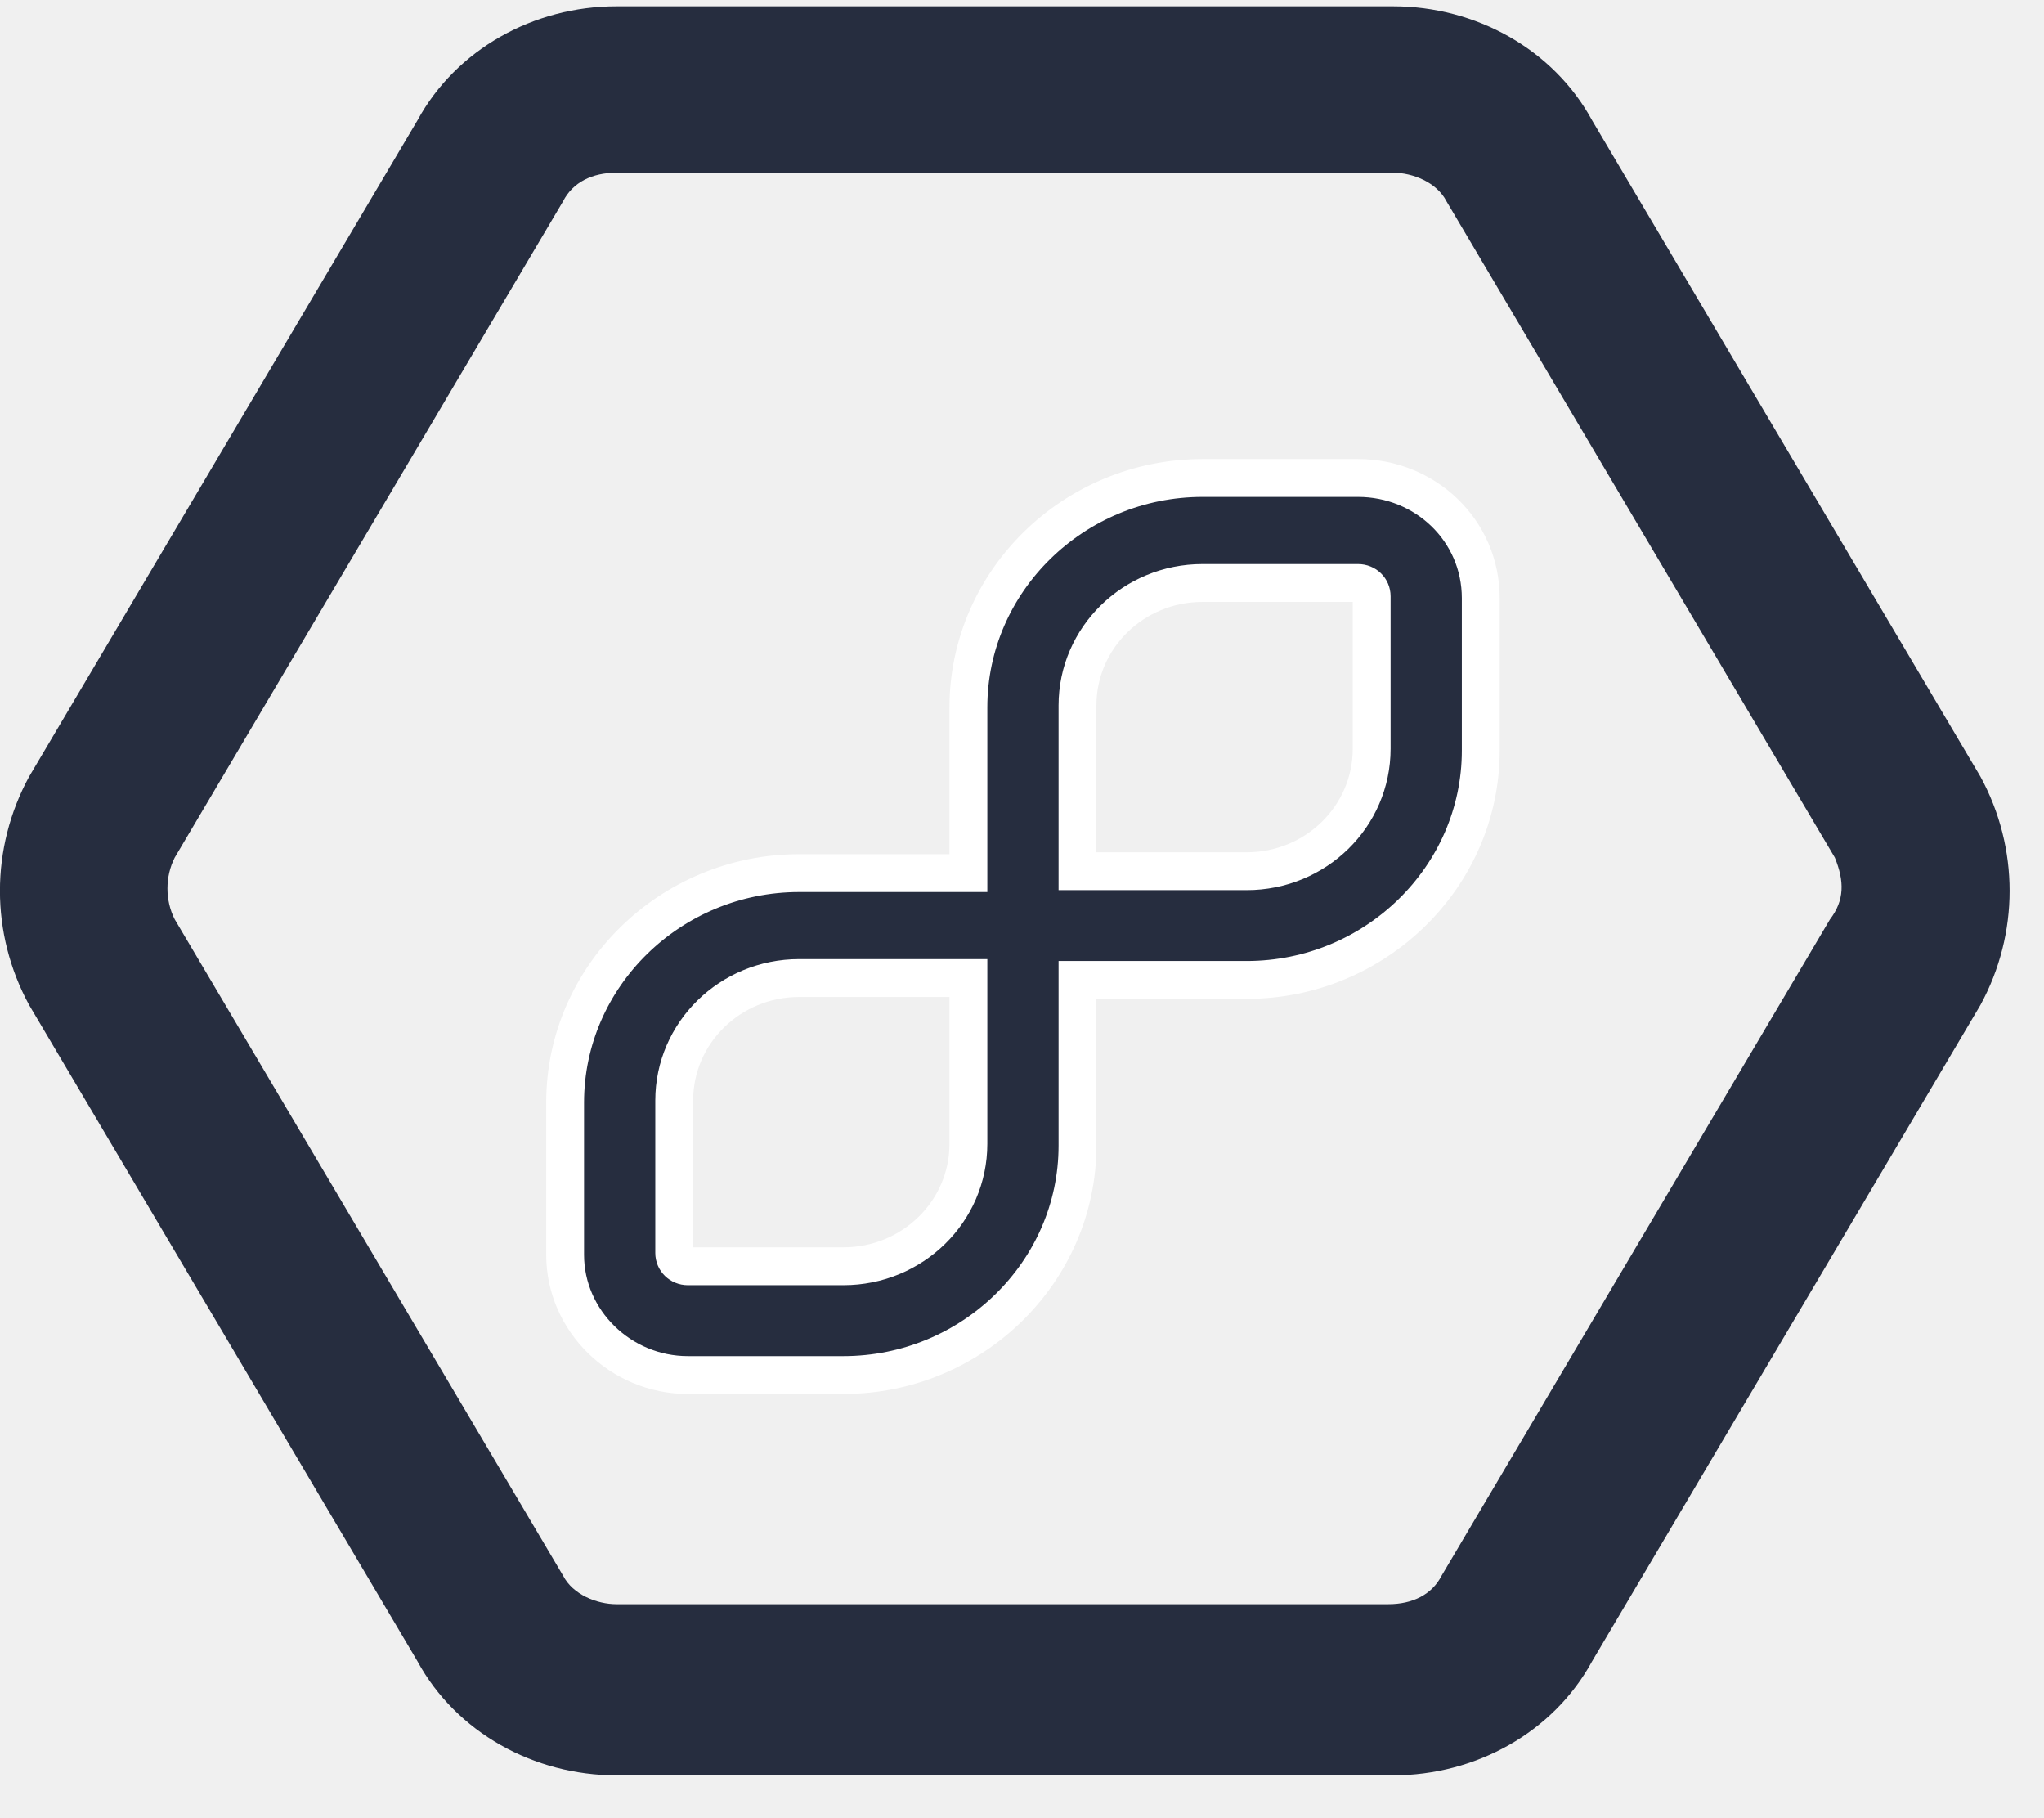
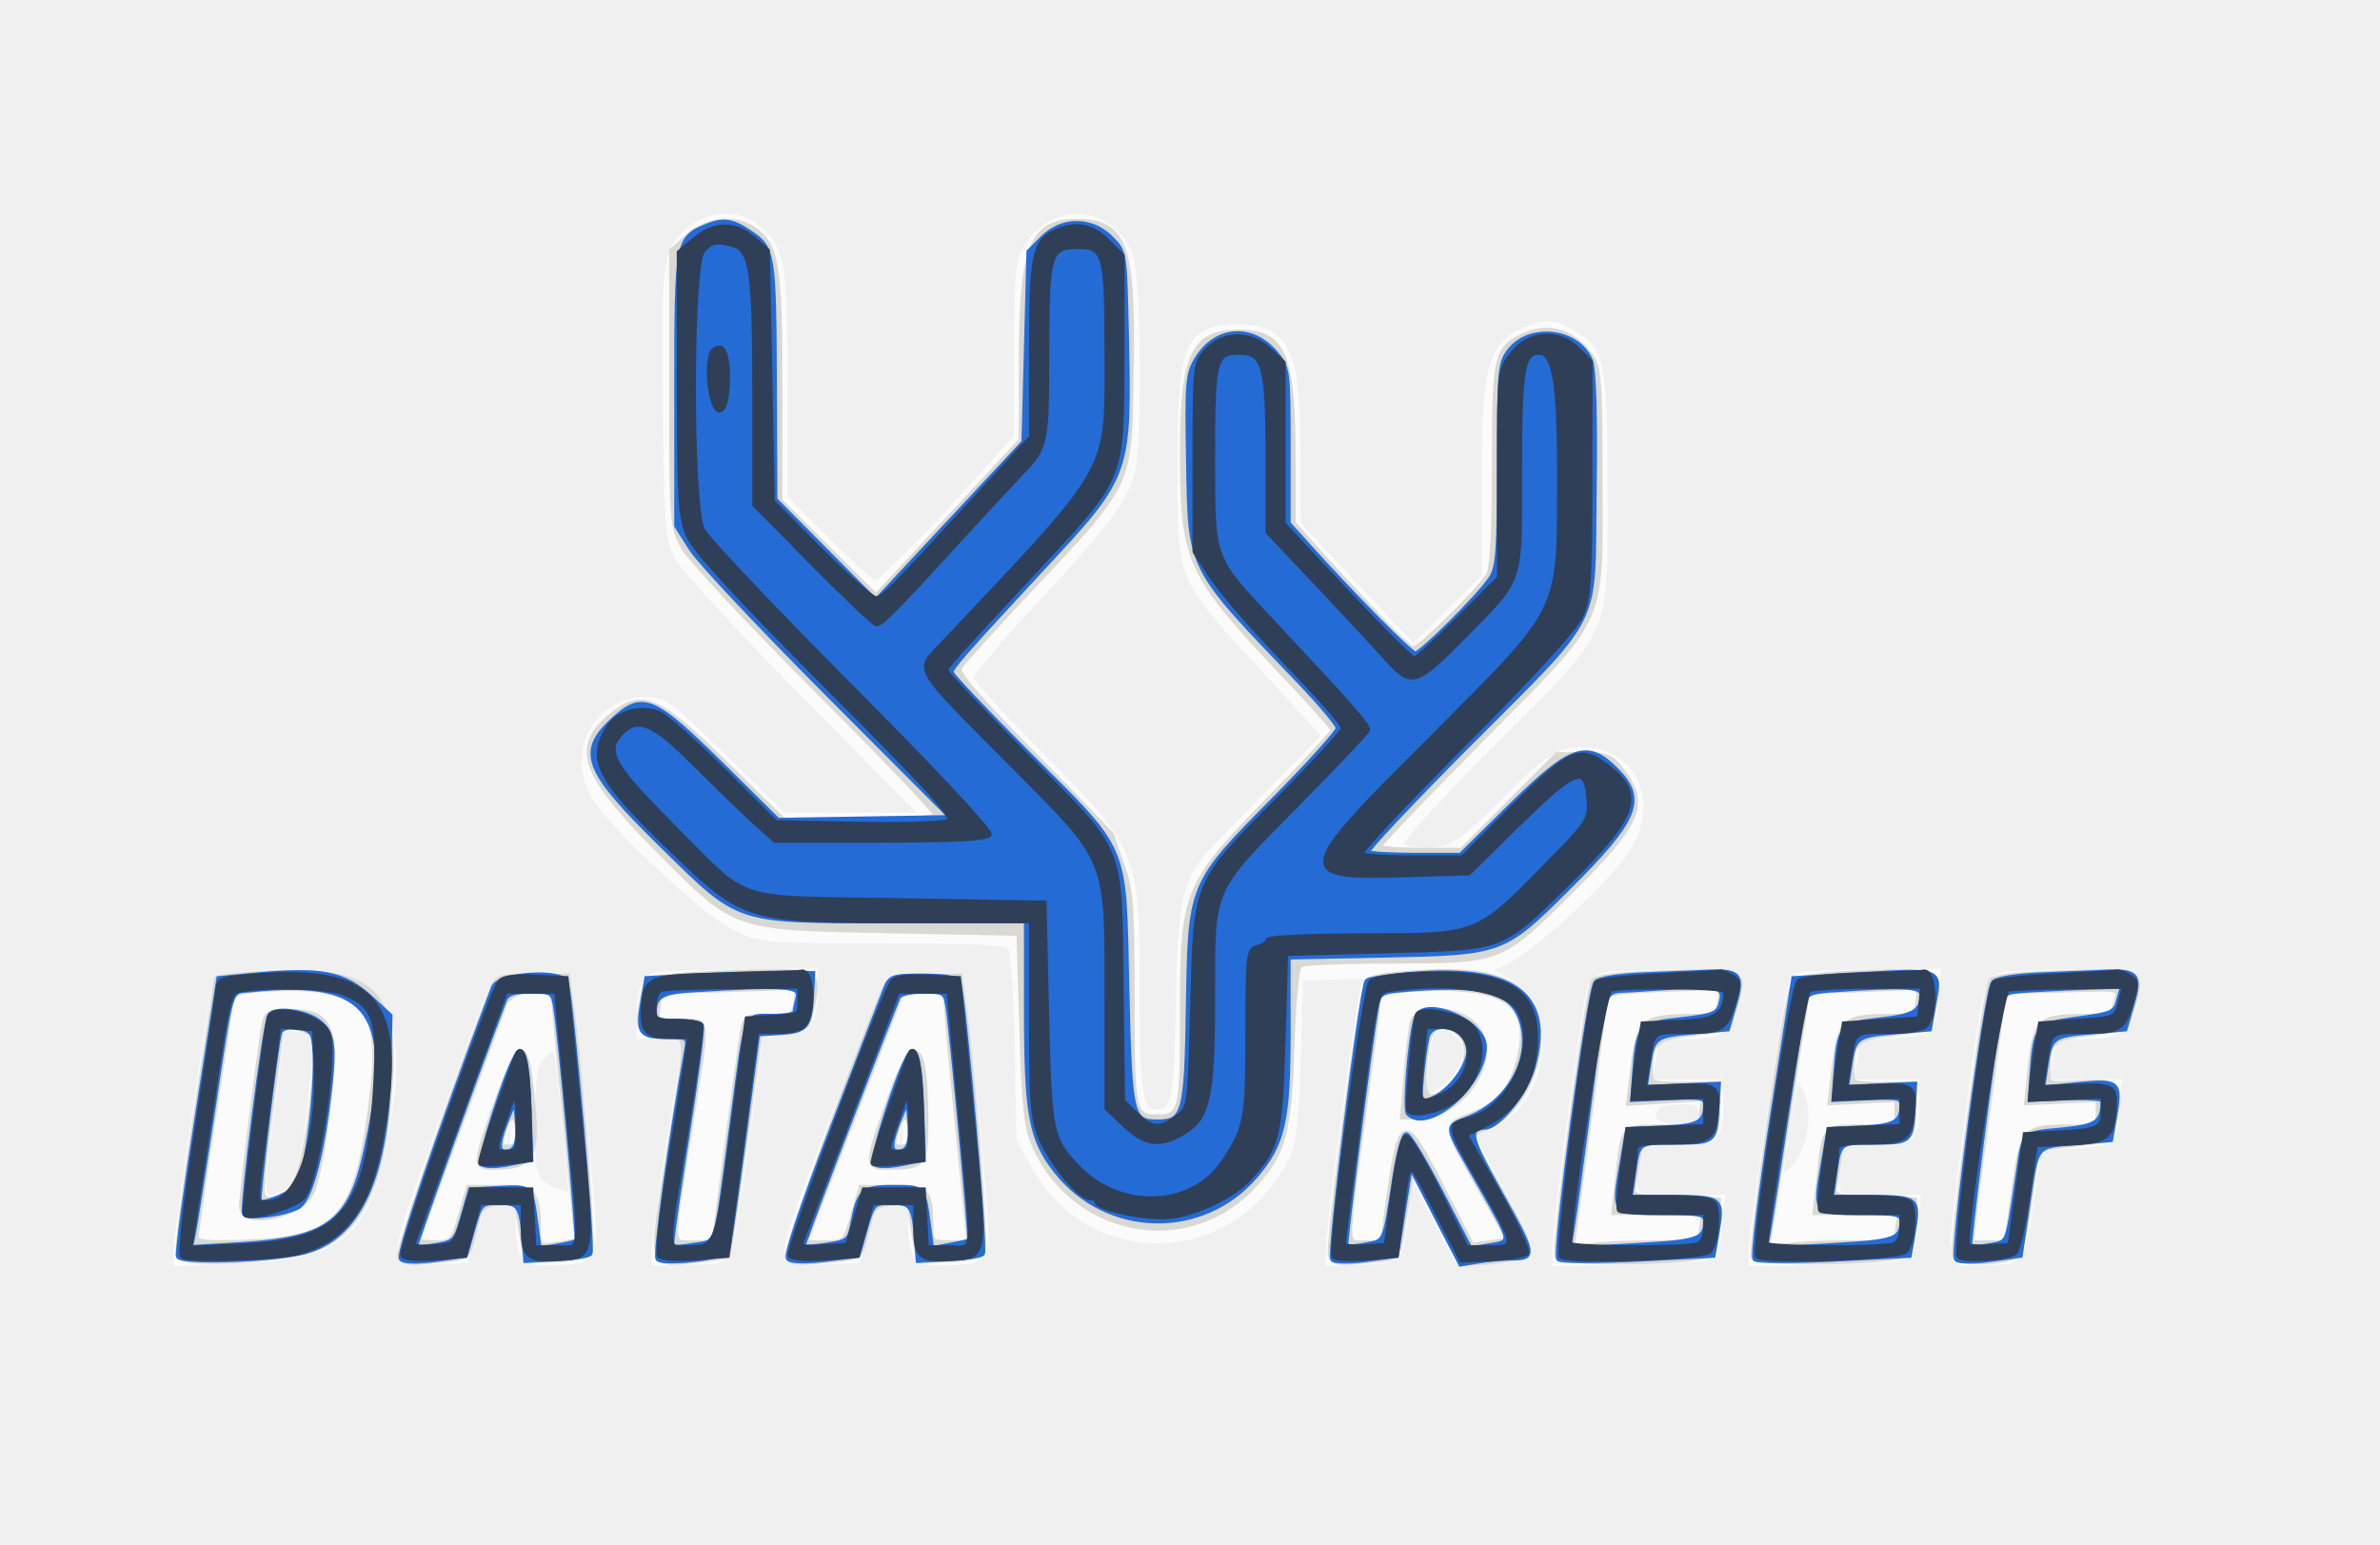
- <svg xmlns="http://www.w3.org/2000/svg" fill="none" height="24" viewBox="0 0 27 24" width="27">
-   <g fill="#262d3f">
-     <path d="m26.161 10.257-5.13-8.667c-.513-.942-1.539-1.507-2.629-1.507h-10.259c-1.09 0-2.116.565-2.629 1.507l-5.13 8.667c-.513.942-.513 2.072 0 3.014l5.13 8.667c.513.942 1.539 1.507 2.629 1.507h10.259c1.09 0 2.116-.565 2.629-1.507l5.13-8.667c.513-.942.513-2.072 0-3.014zm-1.988 1.884-5.13 8.667c-.128.251-.385.377-.705.377h-10.195c-.256 0-.577-.126-.705-.377l-5.13-8.667c-.128-.251-.128-.565 0-.816l5.13-8.667c.128-.251.385-.377.705-.377h10.259c.257 0 .577.126.705.377l5.13 8.667c.128.314.128.565-.064.816z" />
-     <path d="m17.939 6.312h-2.055c-1.7 0-3.092 1.363-3.092 3.029v2.189h-2.235c-1.7 0-3.092 1.363-3.092 3.029v2.012c0 .87.733 1.588 1.621 1.588h2.055c1.7 0 3.092-1.363 3.092-3.029v-2.189h2.235c1.7 0 3.092-1.363 3.092-3.029v-2.012c0-.898-.736-1.588-1.621-1.588zm-5.147 8.793c0 .894-.739 1.617-1.651 1.617h-2.055c-.101 0-.18-.078-.18-.176v-2.013c0-.894.739-1.617 1.651-1.617h2.235zm5.327-5.217c0 .894-.739 1.617-1.651 1.617h-2.235v-2.189c0-.894.739-1.617 1.651-1.617h2.055c.101 0 .18.077.18.176z" stroke="#fff" stroke-width=".5" />
-   </g>
+ <svg xmlns="http://www.w3.org/2000/svg" viewBox="0 0 473 307">
+   <path fill="#fbfbfb" stroke="#fbfbfb" d="M137.206 45.48c-5.091 4.284-5.327 5.912-5.004 34.592.268 23.751.495 26.833 2.239 30.428 1.151 2.371 11.507 13.67 25.437 27.75L183.373 162H155.758L144 150.5c-10.73-10.495-12.083-11.5-15.475-11.5-9.568 0-15.211 9.537-10.953 18.511 2.517 5.303 22.499 24.149 28.634 27.005 5.164 2.404 5.887 2.465 29.422 2.474 18.099.008 24.387.323 25.167 1.263.608.732 1.178 8.932 1.372 19.75l.333 18.497 3.102 5.5c11.457 20.312 39.582 19.212 50.134-1.961 1.383-2.774 1.872-6.998 2.264-19.539l.5-16 6.749-.296c6.693-.293 6.742-.276 5.8 2-.988 2.392-7.052 47.196-7.05 52.099l.001 2.803 6.55-.212c7.775-.252 7.996-.518 9.01-10.808l.725-7.353 4.607 8.884 4.608 8.883h7c9.14 0 9.297-1.07 2.043-13.88-6.487-11.454-6.401-11.022-2.523-12.628 11.798-4.887 13.602-23.999 2.793-29.589l-3.01-1.556 3.888-1.924c4.73-2.34 17.184-13.559 22.455-20.227 7.867-9.952 3.504-21.696-8.058-21.696-4.299 0-6.708 1.602-15.088 10.034-8.505 8.557-10.707 9.966-15.576 9.966-2.368 0-4.615-.5-4.993-1.112-.401-.649 7.052-8.873 17.898-19.75 23.961-24.029 22.621-21.034 22.647-50.638.024-26.128-.477-28.33-7.226-31.779-3.115-1.592-4.289-1.729-6.935-.806-8.629 3.008-9.815 6.692-9.815 30.484v19.155l-7.032 6.973-7.032 6.973-5.718-6.01a2003.512 2003.512 0 0 1-11.468-12.176l-5.75-6.166-.048-14.824c-.064-19.638-2.282-24.266-11.655-24.309C236 64.967 234.5 68.397 234.5 92c0 23.729-.577 22.301 16.562 40.985l12.159 13.256-9.361 9.53c-5.148 5.242-10.63 10.829-12.183 12.417-6.154 6.294-7.144 10.422-7.508 31.307-.336 19.276-.777 21.505-4.256 21.505-3.362 0-3.913-3.33-3.919-23.684-.007-28.129.034-28.031-20.415-48.599-6.918-6.959-12.579-13.283-12.579-14.055 0-.772 5.738-7.585 12.75-15.141 14.051-15.141 17.735-20.006 19.235-25.408 1.582-5.694 1.299-39.498-.364-43.477-4.117-9.854-16.178-10.195-21.141-.597-1.136 2.197-1.48 6.808-1.48 19.854v16.993l-5.75 6.298c-3.162 3.464-6.2 6.811-6.75 7.438-4.321 4.927-14.91 15.378-15.581 15.378-.459 0-4.678-3.87-9.376-8.6L156 98.799V76.301c0-24.431-.509-27.196-5.762-31.328-3.583-2.819-9.346-2.595-13.032.507M46.817 193.724c-3.059.323-3.777.845-4.236 3.082-1.378 6.705-7.581 48.771-7.581 51.41v2.948l12.417-.519c20.267-.848 25.506-5.103 29.007-23.559 5.545-29.229-.816-36.397-29.607-33.362m58.285.273c-7.736.608-6.046-2.185-17.107 28.277-11.072 30.496-10.953 28.981-2.245 28.556l6.75-.33 1.868-5.75c1.786-5.498 2.016-5.75 5.25-5.75 3.239 0 3.383.159 3.396 3.75.026 7.3.702 8.252 5.853 8.236 8.075-.023 9.139-.65 9.091-5.353-.086-8.513-4.612-50.679-5.517-51.395-.517-.409-3.82-.518-7.339-.241m25.75-.291c-2.911.448-3.816 2.462-3.838 8.544L127 206h4.5c5.377 0 5.229-2.072 1.5 21-1.644 10.175-2.992 19.754-2.995 21.286l-.005 2.786 7.086-.178c6.184-.157 7.194-.448 7.93-2.287.666-1.664 5.994-39.814 5.986-42.857-.001-.412 2.007-.75 4.463-.75 5.219 0 6.535-1.598 6.535-7.934V193l-14.25.15c-7.838.082-15.442.333-16.898.556m52.25.291c-7.709.606-5.92-2.267-17.615 28.3-11.692 30.562-11.566 28.955-2.237 28.532l7.25-.329 1.868-5.75c1.786-5.498 2.016-5.75 5.25-5.75 3.239 0 3.383.159 3.396 3.75.026 7.3.702 8.252 5.853 8.236 8.075-.023 9.139-.65 9.091-5.353-.086-8.513-4.612-50.679-5.517-51.395-.517-.409-3.82-.518-7.339-.241m136.091-.284c-1.268.243-2.708 1.419-3.199 2.614-.955 2.321-6.997 47.25-6.995 52.013l.001 2.839 15.418-.339c8.481-.187 15.756-.678 16.168-1.091.412-.413.955-3.226 1.206-6.25l.456-5.499h-8.624c-9.545 0-9.228.288-7.982-7.25l.62-3.75h7.252c8.088 0 8.444-.346 8.472-8.25L342 215h-14.25l.625-3.125c.344-1.719.625-3.744.625-4.5 0-.957 1.33-1.375 4.375-1.375 8.695 0 10.3-.768 11.645-5.57 2.027-7.24 1.689-7.449-11.739-7.294-6.479.075-12.819.335-14.088.577m39.123-.016c-1.401.273-2.382 1.389-2.736 3.114-1.38 6.713-7.58 48.769-7.58 51.412v2.956l15.418-.339c8.481-.187 15.756-.678 16.168-1.091.412-.413.955-3.226 1.206-6.25l.456-5.499h-8.124c-8.985 0-8.723.254-7.482-7.25l.62-3.75h6.752c7.525 0 7.944-.433 7.972-8.25L381 215h-13.25l.625-3.125c.344-1.719.625-3.683.625-4.366 0-.822 2.373-1.41 7.036-1.744 8.437-.603 8.186-.395 8.756-7.266l.456-5.499-12.374.136c-6.806.075-13.357.327-14.558.561m39.877.016c-3.343.639-3.778 2.363-7.144 28.287-4.036 31.085-4.158 29.003 1.701 28.986 9.567-.027 9.22.421 11.312-14.609l1.131-8.122 6.939-.497c8.331-.596 8.09-.394 8.66-7.259l.456-5.499H406.75l.625-3.125c.344-1.719.625-3.744.625-4.5 0-.957 1.33-1.375 4.375-1.375 8.695 0 10.3-.768 11.645-5.57 2.027-7.24 1.689-7.449-11.739-7.294-6.479.075-12.819.335-14.088.577M54.059 220.505c-2.418 17.96-2.379 18.344 1.711 16.91 3.283-1.151 4.468-5.106 6.142-20.493 1.187-10.906 1.063-11.417-3.012-12.422l-2.6-.641-2.241 16.646m229.469-9.926c-.826 7.722-.412 8.471 3.196 5.778 4.291-3.204 5.767-7.866 3.278-10.355-3.944-3.944-5.693-2.707-6.474 4.577m-175.232-.951c-1.986 1.687-2.227 2.927-2.431 12.551-.246 11.543.239 12.964 4.992 14.621l2.741.956-1.271-13.128c-1.819-18.772-1.405-17.23-4.031-15m248.337 6.373c-.83 3.918-2.633 15.524-2.633 16.953 0 1.051.292 1.049 1.566-.009 4.234-3.514 5.724-11.986 2.98-16.944l-1.383-2.499-.53 2.499m-26.966 3.666c-2.312 2.311-.523 4.333 3.833 4.333 4.133 0 4.5-.204 4.5-2.5 0-2.232-.411-2.5-3.833-2.5-2.109 0-4.134.3-4.5.667m-228.978 4.701c-.432 1.577-.539 3.115-.238 3.417 1.043 1.043 1.698-.613 1.362-3.444l-.337-2.841-.787 2.868m78 0c-.432 1.577-.539 3.115-.238 3.417 1.043 1.043 1.698-.613 1.362-3.444l-.337-2.841-.787 2.868" fill-rule="evenodd" />
+   <path fill="#d9d8d3" stroke="#d9d8d3" d="m136.766 46.919-3.266 2.92v27.33c0 26.223.089 27.497 2.194 31.431 1.206 2.255 13.019 14.935 26.25 28.179C175.175 150.022 186 161.34 186 161.929c0 .714-5.051 1.071-15.168 1.071h-15.169l-11.747-11.5c-13.332-13.051-16.451-14.287-22.727-9.006-7.276 6.123-5.295 11.507 9.827 26.7C146.452 184.703 145.518 184.383 177 185l25.5.5.588 19c.501 16.174.892 19.669 2.63 23.5 7.829 17.26 29.79 21.562 42.752 8.375 6.554-6.669 7.719-10.642 8.299-28.311.32-9.753.925-15.838 1.621-16.299.61-.404 8.535-.744 17.61-.755 22.472-.029 22.152.094 36.191-13.876 14.014-13.946 15.368-17.34 9.758-24.472-1.788-2.273-2.854-2.662-7.291-2.662h-5.198l-9.46 9.5-9.46 9.5h-8.27c-4.549 0-8.27-.315-8.27-.699 0-.385 9.158-9.947 20.35-21.25C319.475 121.678 318 124.922 318 95.044c0-18.634-.232-21.938-1.69-24.071-3.266-4.78-8.123-6.496-12.825-4.531-6.165 2.576-6.485 3.85-6.485 25.846 0 12.784-.4 20.591-1.125 21.945-1.41 2.636-13.714 14.767-14.976 14.767-.514 0-3.739-3.01-7.167-6.69L266 114.012c-.825-.885-3.187-3.501-5.25-5.813l-3.75-4.205V92.137C257 70.283 255.204 66 246.038 66c-8.849 0-11.043 4.738-11.026 23.815.019 21.909 1.054 24.164 20.507 44.685 5.214 5.5 9.48 10.284 9.48 10.631.001.347-5.001 5.747-11.114 12-18.751 19.18-18.855 19.43-18.873 45.419-.013 18.261-.319 19.45-5.012 19.45-4.802 0-5-.931-5-23.464 0-18.574-.236-21.711-2-26.536-1.1-3.009-2-5.659-2-5.887 0-.229-7.014-7.519-15.586-16.2-11.451-11.596-15.364-16.166-14.75-17.222.46-.791 5.856-6.783 11.992-13.315 22.913-24.393 21.74-21.921 22.173-46.728C225.247 48.704 223.469 44 214 44c-8.961 0-10.981 5.045-11.009 27.5l-.02 16-10.235 10.995c-5.63 6.048-12.129 13.023-14.442 15.5l-4.206 4.505-9.544-9.48L155 99.54V76.892c0-24.319-.632-28.12-5.208-31.325-3.688-2.583-9.273-2.003-13.026 1.352M47.75 193.735c-2.612.206-4.75.583-4.75.838 0 .256-1.839 12.406-4.086 27.001-2.247 14.595-3.829 27.205-3.515 28.023.887 2.311 22.567.914 28.441-1.833 8.709-4.072 12.881-14.411 13.827-34.264.858-18.007-4.801-21.745-29.917-19.765m86.75.183-6 .582-.88 4.191c-1.251 5.963-.451 7.309 4.349 7.309 4.96 0 4.899-1.477.95 23.022-3.735 23.17-3.894 22.457 4.819 21.564 3.682-.377 6.832-.823 6.999-.99.218-.218 6.237-42.798 6.26-44.291.002-.108 2.14-.333 4.753-.5 4.701-.302 4.759-.349 5.63-4.496 1.482-7.061 1.079-7.332-10.599-7.141-5.654.093-12.981.43-16.281.75m142-.183c-2.2.219-4.344.735-4.764 1.146-1.126 1.101-8.037 52.893-7.31 54.786.516 1.344 1.643 1.506 6.765.971 7.458-.78 6.485.387 8.079-9.688l1.336-8.45 4.707 9.25c5.148 10.117 4.771 9.886 14.047 8.614 5.97-.818 5.934-1.215-1.296-14.076l-5.935-10.56 4.185-2.114c7.913-3.996 12.134-17.088 7.8-24.194-3.562-5.842-10.896-7.352-27.614-5.685m46 .005c-2.75.209-5.344.719-5.764 1.134-1.132 1.117-8.034 52.906-7.305 54.807.696 1.813 28.967 1.321 30.825-.537.495-.495.977-3.092 1.072-5.772l.172-4.872-8.647-.287c-7.543-.251-8.603-.506-8.305-2 .188-.942.612-3.4.942-5.463l.601-3.75h6.986c7.823 0 8.224-.356 8.35-7.433l.073-4.067h-6.75c-6.537 0-6.75-.079-6.736-2.5.033-6.037.67-6.618 8.31-7.589l7.176-.911 1.35-4.267c2.141-6.767 1.542-7.26-8.569-7.053-4.829.099-11.031.351-13.781.56m39.078.167c-4.14.499-5.042.991-5.669 3.093-1.535 5.143-8.055 51.176-7.467 52.711.686 1.786 28.981 1.266 30.814-.567.495-.495.977-3.092 1.072-5.772l.172-4.872-8.146-.289c-7.069-.25-8.101-.515-7.805-2 .187-.941.611-3.398.941-5.461l.601-3.75h6.486c7.269 0 7.725-.432 7.85-7.433l.073-4.067-6.25.01c-6.013.009-6.249-.086-6.236-2.5.033-6.047.667-6.628 8.31-7.599l7.176-.911.88-4.191c1.451-6.914.92-7.331-9.099-7.152-4.829.087-10.996.424-13.703.75m39.922-.167c-2.75.209-5.344.719-5.764 1.134-1.126 1.111-8.036 52.901-7.311 54.79.657 1.714 10.896 1.415 12.681-.37.451-.451 1.486-5.251 2.3-10.666 1.743-11.604.541-10.12 9.094-11.224l7-.904.88-4.191c1.427-6.801.647-7.607-6.893-7.127-6.396.407-6.487.377-6.473-2.135.032-6.088.659-6.664 8.31-7.636l7.176-.911 1.35-4.267c2.141-6.767 1.542-7.26-8.569-7.053-4.829.099-11.031.351-13.781.56m-303.931 3.51c-5.985 14.636-18.619 51.177-18.133 52.444.504 1.312 1.67 1.475 6.755.944 7.29-.762 6.673-.288 8.201-6.303 1.151-4.534 1.447-4.854 4.748-5.135l3.521-.301.92 5.801.919 5.8 5.821-.121c3.201-.066 6.3-.6 6.886-1.186.945-.945-1.576-34.27-3.854-50.943l-.58-4.25h-6.938c-6.887 0-6.947.023-8.266 3.25m78.601-1.5c-3.337 6.484-20.231 52.648-19.738 53.934.511 1.331 1.692 1.477 7.306.902 7.91-.811 7.129-.246 8.654-6.251 1.151-4.534 1.447-4.854 4.748-5.135l3.521-.301.92 5.801.919 5.8 5.821-.121c3.201-.066 6.3-.6 6.886-1.186.945-.945-1.576-34.27-3.854-50.943l-.58-4.25h-6.851c-5.516 0-7.027.341-7.752 1.75m-124.42.953c-3.163.218-5.75.859-5.75 1.424s-1.575 11.178-3.5 23.584c-1.925 12.406-3.5 23.222-3.5 24.036 0 1.235 1.698 1.417 10.257 1.1 18.552-.687 21.936-4.88 24.888-30.846 1.879-16.524-2.899-20.641-22.395-19.298m91.109.043-11.641.316-.436 2.969c-.432 2.942-.392 2.969 4.391 2.969 5.836 0 5.677-1.905 1.84 22-3.8 23.679-3.876 22 .987 22 2.2 0 4-.173 4-.384 0-.802 5.02-38.266 5.543-41.366.53-3.144.706-3.25 5.389-3.25 4.614 0 4.862-.14 5.281-3 .376-2.559.135-2.968-1.636-2.785-1.142.118-7.315.357-13.718.531m137.391-.059c-3.972.26-6.251.847-6.253 1.611-.002.661-1.35 11.102-2.997 23.202-3.739 27.475-3.769 25.5.385 25.5h3.385l1.149-8.25c2.449-17.582 3.036-17.717 10.823-2.49l5.758 11.26 3.674-.51 3.674-.51-5.907-10.5c-7.096-12.613-7.065-12.299-1.452-14.443 5.47-2.089 7.956-5.074 9.466-11.368 2.66-11.091-3.162-14.713-21.705-13.502m48.5.059c-6.777.227-9.759.697-9.78 1.54-.017.668-1.51 12.172-3.318 25.565l-3.288 24.352 3.568-.591c1.962-.324 7.679-.595 12.705-.601l9.136-.011.44-3 .441-3h-17.912l.69-6.25c1.249-11.305.781-10.75 9.063-10.75 7.229 0 7.281-.019 7.694-2.837l.417-2.837-7.457.478-7.458.479.688-5.85c1.282-10.907 1.82-11.389 12.764-11.422 2.392-.007 3.851-.554 4.25-1.593 1.082-2.819.646-4.423-1.143-4.209-.962.115-6.137.357-11.5.537m40.122-.002-9.627.325-2.698 17.216c-1.483 9.468-3.284 20.978-4.001 25.576l-1.305 8.362 3.63-.601c1.996-.33 7.74-.605 12.766-.611l9.136-.011.44-3 .441-3h-16.912l.69-6.25c1.243-11.252.838-10.75 8.676-10.75 6.851 0 6.892-.016 6.894-2.75l.002-2.75-6.65.342-6.651.342.682-5.8C365.671 202.441 366.14 202 376.512 202c3.97 0 4.291-.205 4.701-3 .339-2.307.076-2.952-1.136-2.791-.867.115-5.909.356-11.205.535m40.518.037-11.11.282-2.619 19.218c-1.441 10.571-2.916 21.807-3.278 24.969l-.658 5.75h7.045l1.149-8.25c2.103-15.099 1.803-14.75 12.706-14.75 4.106 0 4.375-.169 4.377-2.75l.003-2.75-7.129.337-7.128.337.724-6.761c1.071-9.993 1.556-10.413 12.045-10.413 3.768 0 4.343-.306 4.923-2.618.81-3.226 2.055-2.933-11.05-2.601m-309.184 2.969c-1.87 5.201-16.049 43.752-16.734 45.5-.576 1.468-.11 1.75 2.893 1.75 3.478 0 3.624-.156 5.178-5.5l1.599-5.5h6.304c6.889 0 7.554.798 7.554 9.062 0 2.686.168 2.786 3.75 2.234 2.063-.319 3.799-.628 3.859-.688.06-.059-.926-10.458-2.192-23.108s-2.328-23.787-2.359-24.75c-.108-3.282-8.622-2.418-9.852 1m71.817 16c-4.001 10.313-8.338 21.563-9.64 25l-2.366 6.25h3.964c3.943 0 3.971-.027 5.562-5.5l1.599-5.5h6.312c6.951 0 7.502.567 7.532 7.75.013 3.094.197 3.25 3.811 3.25h3.797l-2.256-22.75c-1.241-12.512-2.275-23.762-2.297-25-.036-1.982-.559-2.25-4.393-2.25h-4.351l-7.274 18.75m-119.46-12.5c-.761 3.612-4.566 34.031-4.564 36.5.002 4.293 11.392 2.125 13.95-2.655 1.492-2.788 4.042-19.669 4.047-26.788.005-7.349-1.825-9.307-8.699-9.307-3.609 0-4.331.343-4.734 2.25m228.113 0c-.297 1.238-.854 5.963-1.237 10.5l-.697 8.25h2.894c9.956 0 17.615-13.511 10.729-18.927-3.834-3.016-10.947-2.908-11.689.177m-224.683 1c-.004.137-.904 6.936-2 15.109-2.621 19.542-2.623 19.484.568 18.874 4.522-.864 6.267-6.288 8.008-24.884.614-6.556.499-7.242-1.384-8.25-1.817-.972-5.173-1.521-5.192-.849m227.649 3.5c-1.016 6.146-.762 10.25.635 10.25 4.795 0 9.23-8.677 6.166-12.063-3.026-3.344-6.083-2.529-6.801 1.813m-185.019 11.5c-4.451 12.528-4.457 12.754-.373 12.736 8.169-.034 8.984-2.07 7.102-17.736-.936-7.794-2.631-6.534-6.729 5m78.398-1.5c-4.911 13.566-4.954 14.253-.896 14.236 7.566-.03 7.875-.382 7.875-8.978 0-16.447-2.3-18.18-6.979-5.258m-76.752 6.725c-.976 3.179-.895 3.525.825 3.525 1.314 0 1.901-.698 1.891-2.25-.029-4.286-1.57-5.009-2.716-1.275m78 0c-.976 3.179-.895 3.525.825 3.525 1.314 0 1.901-.698 1.891-2.25-.029-4.286-1.57-5.009-2.716-1.275" fill-rule="evenodd" />
+   <path fill="#246bd6" stroke="#246bd6" d="M140.5 44.945c-5.909 2.419-6 2.91-6 32.413v27.145l2.895 4.574c1.592 2.516 13.861 15.565 27.264 28.999l24.369 24.424-17.223.275-17.223.274-10.541-10.415c-14.419-14.247-16.346-15.042-22.47-9.266-6.587 6.213-5.1 9.861 10.093 24.755C147.33 183.482 145.84 183 177.688 183H204v17.451c0 21.023.909 25.989 5.917 32.325 10.122 12.805 29.071 13.234 39.63.898 5.387-6.293 6.453-10.96 6.453-28.246v-15.216l19.25-.389c23.297-.471 23.483-.54 36.327-13.303 13.855-13.768 15.426-17.671 9.5-23.597-5.626-5.625-8.836-4.524-20.625 7.077l-10.162 10h-8.978c-4.938 0-9.249-.27-9.579-.6-.33-.331 8.425-9.668 19.457-20.75 27.579-27.706 25.24-23.048 25.634-51.074.201-14.256-.07-24.109-.707-25.778-2.322-6.085-11.957-7.359-16.074-2.126-1.903 2.42-2.043 3.975-2.05 22.713-.005 17.463-.236 20.457-1.75 22.706-2.345 3.486-13.812 14.909-14.966 14.909-.877 0-11.92-11.159-21.027-21.247l-4.25-4.708V88.599c0-15.06-.063-15.52-2.527-18.449-4.631-5.503-11.718-5.012-15.514 1.075-1.884 3.02-2.019 4.599-1.744 20.275.386 21.968-.211 20.776 22.01 43.945 4.249 4.43 7.737 8.607 7.75 9.281.014.675-5.574 6.891-12.416 13.813-17.109 17.308-16.977 16.993-17.384 41.707-.348 21.139-.788 22.754-6.206 22.754-5.159 0-5.431-1.206-6.02-26.667-.673-29.141.457-26.485-19.926-46.82C195.76 141.269 189 134.12 189 133.624c0-.967 2.743-4.09 18.425-20.969 17.032-18.335 17.044-18.369 16.419-46.922-.342-15.584-.363-15.71-3.094-18.439-3.838-3.836-9.662-3.835-13.5 0l-2.75 2.748-.5 18.927-.5 18.927-3.5 3.765c-1.925 2.07-6.254 6.706-9.62 10.302A4500.017 4500.017 0 0 0 179.154 114l-5.105 5.5-10.025-10.096L154 99.308l-.1-22.904c-.113-26.094-.269-27.062-4.84-30.143-3.539-2.384-5.291-2.654-8.56-1.316m-91 148.973-6 .582-4.223 27c-2.323 14.85-4.04 27.522-3.816 28.159.472 1.345 18.596.763 24.802-.797 11.067-2.782 16.653-14.956 17.058-37.178l.179-9.817-3.656-3.36c-5.646-5.191-9.888-5.991-24.344-4.589m90.025.009-10.975.573-.775 4.5c-1.075 6.237-.566 7 4.669 7 4.369 0 4.491.084 4.012 2.75-3.13 17.426-6.329 40.777-5.675 41.431 1.154 1.154 13.305-.238 13.815-1.583.229-.604 1.665-10.548 3.191-22.098l2.776-21 4.713-.305c5.113-.33 5.739-1.196 6.072-8.404l.152-3.291-5.5-.073c-3.025-.041-10.439.184-16.475.5m138.303-.024c-3.12.334-5.877.831-6.126 1.103-1.037 1.13-7.633 54.463-6.835 55.261.476.476 3.507.498 6.749.049l5.884-.816 1.401-8.859 1.402-8.858 4.999 9.715 4.999 9.715 3.6-.596c1.979-.327 5.061-.6 6.849-.606 4.375-.015 4.225-.714-2.856-13.359-5.913-10.559-6.337-12.558-2.679-12.637 2.574-.055 7.944-6.755 9.383-11.705 4.372-15.039-4.069-20.843-26.77-18.407m49.013-.16c-5.178.199-9.063.819-9.665 1.545-1.365 1.644-8.388 53.9-7.38 54.908.441.441 7.518.464 15.727.053l14.926-.749.776-4.5c1.174-6.809.936-7-8.705-7h-8.544l.596-4.25c.968-6.917.759-6.75 8.428-6.75 7.803 0 7.812-.008 8.231-7l.269-4.5-7.275.331-7.274.331.652-4.331c.87-5.775 1.268-6.073 9.013-6.748l6.682-.583 1.424-4.896c1.689-5.807.977-6.678-5.222-6.383-2.2.105-7.896.34-12.659.522m39.159.198-9.5.559-4.259 27.441c-2.342 15.093-3.895 27.805-3.451 28.249.444.444 7.524.47 15.733.059l14.926-.749.776-4.5c1.166-6.764.889-7-8.205-7h-8.044l.596-4.25c.963-6.882.809-6.75 7.928-6.75 7.253 0 7.315-.056 7.731-7l.269-4.5-6.772.314-6.772.314.65-4.314c.868-5.764 1.264-6.057 9.087-6.731l6.758-.583.775-4.5c1.323-7.686 2.544-7.28-18.226-6.059m39.841-.198c-5.178.199-9.063.819-9.665 1.545-1.428 1.72-8.371 53.917-7.313 54.975.481.481 3.494.503 6.753.05l5.884-.818 1.5-10.172c1.786-12.108 1.316-11.518 9.729-12.243l6.722-.58.775-4.5c1.192-6.925.851-7.227-7.251-6.429l-7.041.694.661-4.383c.879-5.832 1.266-6.123 9.021-6.799l6.682-.583 1.424-4.896c1.689-5.807.977-6.678-5.222-6.383-2.2.105-7.896.34-12.659.522M98.106 196.25c-11.199 29.853-19.115 53.141-18.331 53.925.581.581 3.259.635 6.835.135l5.878-.821 1.493-5.244c1.459-5.127 1.577-5.245 5.237-5.245 4.046 0 4.444.635 5.012 8l.27 3.5 6-.319c3.3-.176 6.335-.646 6.744-1.044.692-.674-3.738-51.121-4.732-53.887-.897-2.495-13.421-1.626-14.406 1m77.821.5c-.563 1.512-5.325 13.93-10.582 27.594-6.009 15.62-9.207 25.194-8.612 25.789.566.566 3.519.629 7.349.156l6.403-.79 1.495-5.249c1.461-5.132 1.578-5.25 5.238-5.25 4.046 0 4.444.635 5.012 8l.27 3.5 6-.319c3.3-.176 6.335-.646 6.744-1.044.692-.674-3.738-51.121-4.732-53.887-.297-.827-2.667-1.25-7.005-1.25-6.238 0-6.606.134-7.58 2.75m-126.11-.026c-4.337.458-3.648-1.812-7.817 25.776-1.662 11-3.276 21.228-3.586 22.728l-.563 2.728 9.824-.568c17.094-.989 21.767-4.291 24.801-17.523 6.522-28.447 1.567-35.694-22.659-33.141m87.707.022c-5.999.369-7.48 1.257-7.509 4.504-.012 1.406.857 1.75 4.426 1.75 2.443 0 4.668.367 4.945.815.277.448-1.024 10.446-2.891 22.217-1.867 11.771-3.223 21.574-3.012 21.784.21.21 2.214.073 4.453-.305 4.825-.815 4.211 1.163 7.589-24.428 2.99-22.646 2.394-21.083 8.034-21.083 2.443 0 4.447-.338 4.455-.75.007-.412.285-1.762.616-3 .649-2.419-2.539-2.646-21.106-1.504m140.761-.015c-3.849.347-4.264.658-4.777 3.575-1.27 7.217-6.36 47.176-6.049 47.487.185.185 1.962.031 3.948-.342 4.017-.753 3.793-.235 5.801-13.451.711-4.675 1.742-8.468 2.292-8.428.55.04 3.629 5.154 6.842 11.366l5.843 11.294 3.531-.573c4.986-.81 5.043-.393-1.643-12.192-7.217-12.739-6.999-11.136-1.823-13.382 8.563-3.715 12.972-13.115 9.611-20.49-2.25-4.938-8.498-6.228-23.576-4.864m46.033.004c-6.135.432-5.257-2.075-8.844 25.265-1.407 10.725-2.827 21.032-3.156 22.904l-.598 3.404 12.869-.715c12.978-.721 14.364-1.187 14.396-4.843.013-1.531-1.052-1.75-8.516-1.75-9.962 0-9.827.157-8.17-9.5l1.201-7 6.972-.301c7.04-.303 8.484-1.072 8.513-4.528.013-1.635-.753-1.794-7.235-1.5l-7.25.329.33-4.726c.677-9.69 1.047-10.189 8.16-10.982 8.174-.911 8.65-1.128 9.239-4.21.535-2.8-1.46-3.006-17.911-1.847m39.938.002c-4.439.311-5.317.704-5.722 2.565-.264 1.209-1.858 11.423-3.544 22.698s-3.324 21.806-3.64 23.402l-.576 2.903 12.842-.714c12.951-.719 14.337-1.186 14.369-4.841.013-1.523-1.028-1.75-8.016-1.75-9.403 0-9.318.105-7.67-9.5l1.201-7 6.474-.304c6.514-.305 7.982-1.131 8.011-4.508.013-1.603-.766-1.776-6.735-1.5l-6.75.312.33-4.726c.685-9.811.976-10.181 8.692-11.042 6.873-.766 8.434-1.685 8.463-4.982.016-1.828-3.343-2.02-17.729-1.013m39.53.001c-5.548.349-5.73.452-6.271 3.561-1.603 9.216-6.432 47.118-6.051 47.498.243.244 2.022.147 3.951-.215 3.844-.721 3.502.129 5.634-14.003 1.327-8.798.742-8.201 8.825-8.998 6.918-.682 8.037-1.492 8.112-5.878.008-.439-3.248-.664-7.236-.5l-7.25.297.33-4.726c.688-9.85.926-10.142 9.176-11.268 6.84-.934 7.417-1.202 8.093-3.756l.728-2.75-6.163.189c-3.39.104-8.735.351-11.878.549m-303.527 2.012c-4.668 12.053-17.926 48.835-17.697 49.099.167.192 2.033.057 4.148-.3 3.622-.612 3.93-.951 5.321-5.849l1.476-5.2 5.759-.3c6.376-.333 6.209-.498 7.238 7.168l.654 4.868 3.545-.575c1.95-.317 3.725-.756 3.946-.976.406-.407-3.22-40.465-4.204-46.435-.512-3.104-.737-3.25-5.022-3.25-3.347 0-4.658.444-5.164 1.75m78.182-.5c-7.389 18.634-19.087 49.333-18.889 49.575.145.179 2.289.021 4.764-.35 4.207-.631 4.543-.91 5.18-4.306 1.214-6.471 2-7.169 8.071-7.169 6.024 0 5.936-.094 6.934 7.347l.651 4.847 3.674-.686c2.021-.378 3.785-.795 3.921-.927.288-.281-3.56-41.525-4.322-46.331-.493-3.107-.713-3.25-5.002-3.25-2.657 0-4.688.509-4.982 1.25m-124.835 3.578c-.93 1.505-5.614 38.35-5.001 39.342.655 1.06 7.785.181 10.624-1.31 2.079-1.091 4.301-8.54 5.725-19.182 1.681-12.572 1.442-15.221-1.589-17.605-2.614-2.056-8.772-2.842-9.759-1.245m227.891.422c-1.152 3.268-2.404 18.243-1.593 19.054 3.972 3.972 15.096-5.842 15.096-13.32 0-4.914-11.997-10.008-13.503-5.734m-225.95 3c-.694 2.22-4.429 33.201-4.049 33.582.837.836 7.372-2.05 7.929-3.503 2.67-6.957 4.34-28.162 2.373-30.129-1.576-1.576-5.756-1.542-6.253.05m228.032 1c-.86 4.224-1.649 12.75-1.179 12.75 4.008 0 9.589-6.232 9.596-10.715.007-4.22-7.596-6.059-8.417-2.035m-180.926 3.503c-2.036 3.295-7.549 20.751-6.792 21.508.531.531 2.701.542 5.271.025l4.368-.879-.34-9.953c-.319-9.305-1.157-12.885-2.507-10.701m77.939.098c-2.12 3.43-7.539 20.602-6.75 21.391.552.552 2.674.569 5.29.042l4.368-.88-.327-9.952c-.309-9.419-1.158-12.904-2.581-10.601m-79.372 11.443c-2.332 5.412-2.57 7.706-.797 7.706 2.128 0 2.794-1.879 2.356-6.645l-.354-3.855-1.205 2.794m78 0c-2.332 5.412-2.57 7.706-.797 7.706 2.128 0 2.794-1.879 2.356-6.645l-.354-3.855-1.205 2.794" fill-rule="evenodd" />
+   <path fill="#2f3f58" stroke="#2f3f58" d="M138.077 47.589 135 50.178l.022 26.161c.02 23.535.213 26.581 1.921 30.344 1.289 2.838 10.155 12.459 27.565 29.912 20.845 20.897 25.361 25.899 24.048 26.634-.89.498-8.999.762-18.02.588l-16.403-.317-10.489-10.449c-5.769-5.748-11.537-10.838-12.817-11.313-3.821-1.417-8.218-.038-10.115 3.172-3.696 6.258-1.611 10.156 12.912 24.132C148.04 182.916 148.329 183 181.549 183H205v19.417c0 16.86.25 20.001 1.901 23.853 2.196 5.122 7.661 11.73 9.703 11.73.768 0 1.396.378 1.396.84 0 1.383 10.557 3.483 14.707 2.926 5.345-.717 12.288-4.063 15.429-7.436 5.708-6.129 6.299-8.485 6.851-27.33l.513-17.5 20-.529c23.81-.629 22.538-.145 36.539-13.913 13.127-12.908 14.556-17.214 7.498-22.597-5.667-4.323-7.266-3.596-19.886 9.039l-8.989 9h-9.748c-5.361 0-10.067-.32-10.458-.711-.391-.391 8.855-10.291 20.547-22 13.331-13.351 21.946-22.78 23.105-25.289 1.628-3.523 1.851-6.778 1.87-27.295L316 71.909l-2.455-2.454c-3.847-3.848-9.686-3.448-12.994.889-2.544 3.335-2.551 3.404-2.551 23.929v20.584l-8.05 8.072c-4.427 4.439-8.397 8.071-8.822 8.071-.722 0-8.727-8.137-20.878-21.226L255 104.12V72.081l-2.74-2.541c-3.754-3.48-9.046-3.462-12.336.043-2.387 2.544-2.424 2.868-2.424 21.3v18.716l3 4.595c1.65 2.527 6.328 8.129 10.397 12.45 4.068 4.321 9.355 9.948 11.75 12.505 2.394 2.557 4.353 5.098 4.353 5.647 0 .549-5.627 6.691-12.504 13.649-17.19 17.391-16.786 16.434-17.453 41.364-.54 20.198-.557 20.319-3.043 22.227-3.37 2.587-5.244 2.447-8.313-.622l-2.585-2.585-.301-23.165c-.369-28.435.815-25.622-19.342-45.934-8.502-8.568-15.457-15.95-15.454-16.404.005-.892.377-1.31 18.762-21.065 16.456-17.682 16.184-16.984 16.211-41.588L223 50.846l-2.923-2.923c-3.107-3.107-6.343-3.67-10.42-1.813-4.065 1.853-4.657 4.823-4.657 23.379v17.396l-10.335 11.307C177.276 117.217 175.51 119 174.059 119c-.771 0-5.712-4.337-10.98-9.638l-9.579-9.639-.5-24.95-.5-24.95-2.806-2.412c-3.65-3.137-7.752-3.074-11.617.178m1.578 2.24c-2.436 2.692-2.486 50.605-.058 55.471.879 1.76 14.212 15.861 29.63 31.336 16.474 16.535 27.748 28.595 27.343 29.25-.47.761-7.318 1.114-21.626 1.114h-20.938l-3.953-3.571c-2.174-1.964-7.521-7.139-11.882-11.5-8.301-8.301-11.335-9.622-14.6-6.358-3.588 3.588-2.09 6.405 9.681 18.206 16.184 16.227 11.47 14.641 45.248 15.223l29 .5.5 22c.534 23.49.817 24.885 6.192 30.5 8.366 8.74 22.668 8.286 28.873-.918 4.605-6.83 4.935-8.554 4.935-25.79 0-15.638.102-16.506 2-17.002 1.1-.288 2-.921 2-1.407 0-.485 8.399-.883 18.664-.883 22.924 0 22.865.022 35.792-13.107 9.483-9.629 9.657-9.893 9.353-14.094-.504-6.983-2.619-6.244-13.927 4.867l-10.009 9.834-12.316.35c-22.179.629-22.054-.149 4.286-26.499 27.044-27.055 26.044-25.054 26.113-52.235.047-18.759-.985-25.116-4.079-25.116-3.319 0-3.877 3.38-3.877 23.5 0 22.862.557 21.18-10.84 32.75-9.895 10.046-10.591 10.245-15.726 4.5-2.089-2.338-8.217-8.926-13.616-14.642L252 105.717V90.081C252 72.876 251.194 70 246.372 70 241.359 70 241 71.39 241 90.778c0 20.693-.315 19.827 12 32.968 15.372 16.404 19.054 20.591 18.785 21.363-.157.451-6.405 7.023-13.884 14.605C240.369 177.486 241 176.052 241 198.133c0 20.122-.907 24.157-6.095 27.117-4.496 2.565-7.327 2.161-11.334-1.618L220 220.264v-20.951c0-29.468.778-27.533-19.148-47.617-19.64-19.795-18.729-18.192-13.495-23.739C221.746 91.516 220 94.643 220 69.491 220 50.569 219.565 49 214.325 49c-5.883 0-6.257 1.25-6.293 21.027-.034 18.845-.02 18.785-5.897 24.866-1.449 1.5-6.685 7.155-11.635 12.568C178.093 121.028 175.166 124 174.214 124c-.451 0-6.084-5.329-12.517-11.843L150 100.315V77.807c0-23.867-.641-28.209-4.313-29.193-3.414-.916-4.258-.746-6.032 1.215m1.786 20.465C140.289 73.296 141.43 81.5 143 81.5c1.957 0 2.194-11.602.251-12.25-.688-.229-1.502.241-1.81 1.044M51 193.946c-7.457.551-7.502.571-7.803 3.554-.167 1.65-2.001 13.934-4.076 27.299-2.272 14.631-3.395 24.531-2.824 24.885 1.452.897 18.735.344 22.802-.73 9.1-2.402 14.014-8.813 16.428-21.433 5.345-27.934-.094-35.378-24.527-33.575m93.35-.199c-15.464.335-15.975.53-16.461 6.267-.411 4.845.586 5.986 5.231 5.986h4.003l-.709 4.75c-.39 2.613-1.919 12.175-3.4 21.25-1.48 9.075-2.35 16.952-1.934 17.504.44.584 3.4.793 7.088.5l6.332-.504 2.929-22.25 2.929-22.25h4.199c2.309 0 4.661-.562 5.227-1.25 2.124-2.58 1.636-11.24-.593-10.53-.38.121-7.058.358-14.841.527m136.15-.01c-3.85.201-7.45.811-8 1.356-1.304 1.292-8.33 53.677-7.333 54.674.42.42 3.365.531 6.545.248l5.783-.515.762-6c1.836-14.467 1.279-14.23 7.084-3.019l5.159 9.963 6-.294c3.3-.163 6.372-.657 6.826-1.098.454-.442-2.085-5.922-5.643-12.178l-6.468-11.374 3.496-1.714c6.855-3.359 10.286-9.021 10.451-17.244.206-10.242-6.548-13.748-24.662-12.805m49.329.2c-6.419.31-12.044.934-12.5 1.387-1.34 1.332-8.067 53.72-6.984 54.389 1.841 1.138 28.101.221 29.328-1.023 1.402-1.423 2.049-7.712.973-9.454-.505-.816-3.507-1.236-8.836-1.236h-8.072l.62-3.75c.341-2.062.625-4.537.631-5.5.009-1.496 1.009-1.75 6.889-1.75 7.743 0 8.782-.696 9.249-6.196.416-4.902-.021-5.178-7.752-4.897l-6.624.24.722-4.824c.969-6.472.78-6.323 7.964-6.323 6.932 0 7.606-.454 9.292-6.263.956-3.296.863-3.885-.753-4.75-1.014-.543-1.987-.903-2.16-.8-.174.104-5.568.441-11.987.75m40.186-.188c-6.317.176-11.94.776-12.496 1.332-1.5 1.5-9.35 53.905-8.183 54.627 1.847 1.141 28.106.23 29.337-1.018 1.402-1.423 2.049-7.712.973-9.454-.498-.805-3.404-1.236-8.336-1.236h-7.572l.62-3.75c.341-2.062.625-4.537.631-5.5.009-1.483.986-1.75 6.389-1.75 7.205 0 8.289-.767 8.749-6.196.413-4.87-.069-5.195-7.259-4.902l-6.118.25.722-4.826c.97-6.476.781-6.326 7.965-6.326 3.839 0 6.722-.49 7.347-1.25 2.124-2.58 1.637-11.226-.593-10.536-.38.117-5.859.358-12.176.535m38.814.188c-6.419.31-12.044.934-12.5 1.387-1.406 1.397-8.063 53.722-6.925 54.426 1.487.919 9.93.256 11.096-.871.55-.532 1.675-5.559 2.5-11.173l1.5-10.206 6.664-.294c7.447-.328 8.512-1.089 8.963-6.402.416-4.902-.021-5.178-7.752-4.897l-6.624.24.722-4.824c.969-6.472.78-6.323 7.964-6.323 6.932 0 7.606-.454 9.292-6.263.956-3.296.863-3.885-.753-4.75-1.014-.543-1.987-.903-2.16-.8-.174.104-5.568.441-11.987.75m-309.492 1.268c-2.229 3.449-19.962 53.426-19.271 54.313.463.593 3.186.802 6.536.5l5.742-.518 1.456-5.25 1.456-5.25H104v4.941c0 5.789.831 6.527 6.959 6.175 7.1-.408 6.988.386 4.118-29.116l-2.577-26.5-6.163-.295c-4.224-.203-6.426.112-7 1m78-.013c-2.3 3.527-20.929 53.446-20.268 54.312.446.583 3.388.792 7.021.5l6.254-.504 1.456-5.25 1.456-5.25H182v4.941c0 5.789.831 6.527 6.959 6.175 7.1-.408 6.988.386 4.118-29.116l-2.577-26.5-6.163-.295c-4.193-.201-6.43.114-7 .987m-129.355 1.502c-2.482.388-2.566.713-5.872 22.6a11520.89 11520.89 0 0 1-3.872 25.512l-.518 3.306 10.583-.482c20.119-.916 25.045-7.043 26.41-32.842.647-12.238-.306-14.884-6.259-17.372-3.157-1.319-14.177-1.708-20.472-.722m83.268-.032c-.687.278-1.25 1.817-1.25 3.421 0 2.785.201 2.917 4.441 2.917 2.443 0 4.618.338 4.834.75.215.412-1.084 9.75-2.888 20.75-4.169 25.417-4.198 23.503.363 23.485 5.754-.024 5.77-.065 8.853-23.485l2.897-22 5.25-.302c5.078-.293 5.25-.399 5.25-3.25V196l-13.25.079c-7.287.043-13.812.306-14.5.583m144.726.032c-2.515.394-2.537.487-5.78 25.101-1.79 13.588-3.241 25.068-3.225 25.512.016.445 1.942.67 4.279.5l4.25-.307 1.423-10.75c.844-6.377 1.876-10.75 2.536-10.75.613 0 3.556 4.95 6.541 11l5.427 11h4.228c5.883 0 5.867-.178-1.166-12.5-6.808-11.926-6.814-11.957-2.748-12.957 8.392-2.064 14.163-14.248 10.229-21.598-2.324-4.344-13.605-6.188-25.994-4.251m44.002-.049c-1.241.338-8.243 44.586-8.007 50.605.035.891 23.159 1.021 25.447.143.938-.36 1.582-1.784 1.582-3.5V241h-8.333c-4.584 0-8.551-.217-8.816-.483-.266-.265-.001-3.978.589-8.25l1.071-7.767 7.745-.292 7.744-.292v-6.05l-7.239.235-7.24.234.325-3.417c.179-1.88.631-5.218 1.004-7.418l.678-4 7.278-.295c7.364-.298 9.194-1.546 9.194-6.27 0-.901-19.852-1.151-23.022-.29m39.464.12c-.805.559-8.537 46.712-8.458 50.485.019.891 23.146 1.021 25.434.143.938-.36 1.582-1.784 1.582-3.5V241h-7.833c-4.309 0-8.051-.217-8.316-.483-.266-.265-.001-3.978.588-8.25l1.072-7.767 7.244-.294 7.245-.294v-6.05l-6.74.245-6.74.244.326-3.426c.179-1.884.63-5.225 1.002-7.425l.677-4 7.488-.5 7.487-.5.313-3.25.314-3.25-10.814.015c-5.947.009-11.289.346-11.871.75m39.536-.12c-1.247.339-8.23 44.522-8.007 50.662.016.445 1.942.67 4.279.5l4.25-.307 1.5-11 1.5-11 5.5-.259c8.992-.424 10-.862 10-4.35v-3.071l-7.246.335-7.246.335.332-3.495c.182-1.922.636-5.295 1.008-7.495l.677-4 7.158-.5c8.048-.562 7.9-.491 8.844-4.252l.69-2.748-10.859.116c-5.972.064-11.543.302-12.38.529M91.586 221.25a18348.015 18348.015 0 0 1-9.357 25.564c-.369.987.591 1.236 3.859 1 4.338-.313 4.357-.331 6.004-5.814l1.653-5.5H105.5l.3 5.75.3 5.75h4.45c5.382 0 5.161 2.705 2.265-27.75l-2.21-23.25h-10.154l-8.865 24.25m77.682-.5c-5.011 13.063-9.43 24.565-9.82 25.56-.633 1.618-.194 1.777 4.141 1.5l4.85-.31 1.653-5.5 1.653-5.5H183.5l.3 5.75.3 5.75h4.45c5.35 0 5.102 2.962 2.278-27.25l-2.22-23.75h-10.229l-9.111 23.75m-115.739-18.5c-.678 2.078-5.191 38.754-4.815 39.131 1.024 1.024 10.011-1.647 11.472-3.409 2.978-3.595 6.769-29.319 4.849-32.906-1.721-3.216-10.661-5.404-11.506-2.816m228.205-.614c-.528.868-2.054 16.993-1.785 18.864.196 1.365 4.972.643 8.165-1.234 5.664-3.33 7.929-11.667 4.187-15.41-2.111-2.111-9.668-3.699-10.567-2.22M53.175 220.701C50.516 240.895 50.494 239 53.389 239c5.986 0 10.156-12.508 9.409-28.222L62.5 204.5l-3.557-.299-3.556-.299-2.212 16.799m229.384-9.604c-.813 8.25-.641 8.594 3.456 6.897 7.74-3.206 8.059-13.994.414-13.994h-3.171l-.699 7.097m-179.995-1.014c-.276.779-2.057 5.764-3.957 11.076-1.9 5.313-3.279 9.835-3.065 10.05.215.215 2.523.143 5.129-.159l4.739-.55-.281-10c-.261-9.309-1.367-13.801-2.565-10.417m78 0c-.276.779-2.057 5.764-3.957 11.076-1.9 5.313-3.279 9.835-3.065 10.05.215.215 2.523.143 5.129-.159l4.739-.55-.281-10c-.261-9.309-1.367-13.801-2.565-10.417m-79.079 9.167c-3.606 9.973-3.584 9.75-.941 9.75 2.31 0 2.456-.326 2.456-5.5 0-5.295-.564-6.878-1.515-4.25m78 0c-3.606 9.973-3.584 9.75-.941 9.75 2.31 0 2.456-.326 2.456-5.5 0-5.295-.564-6.878-1.515-4.25" fill-rule="evenodd" />
</svg>
